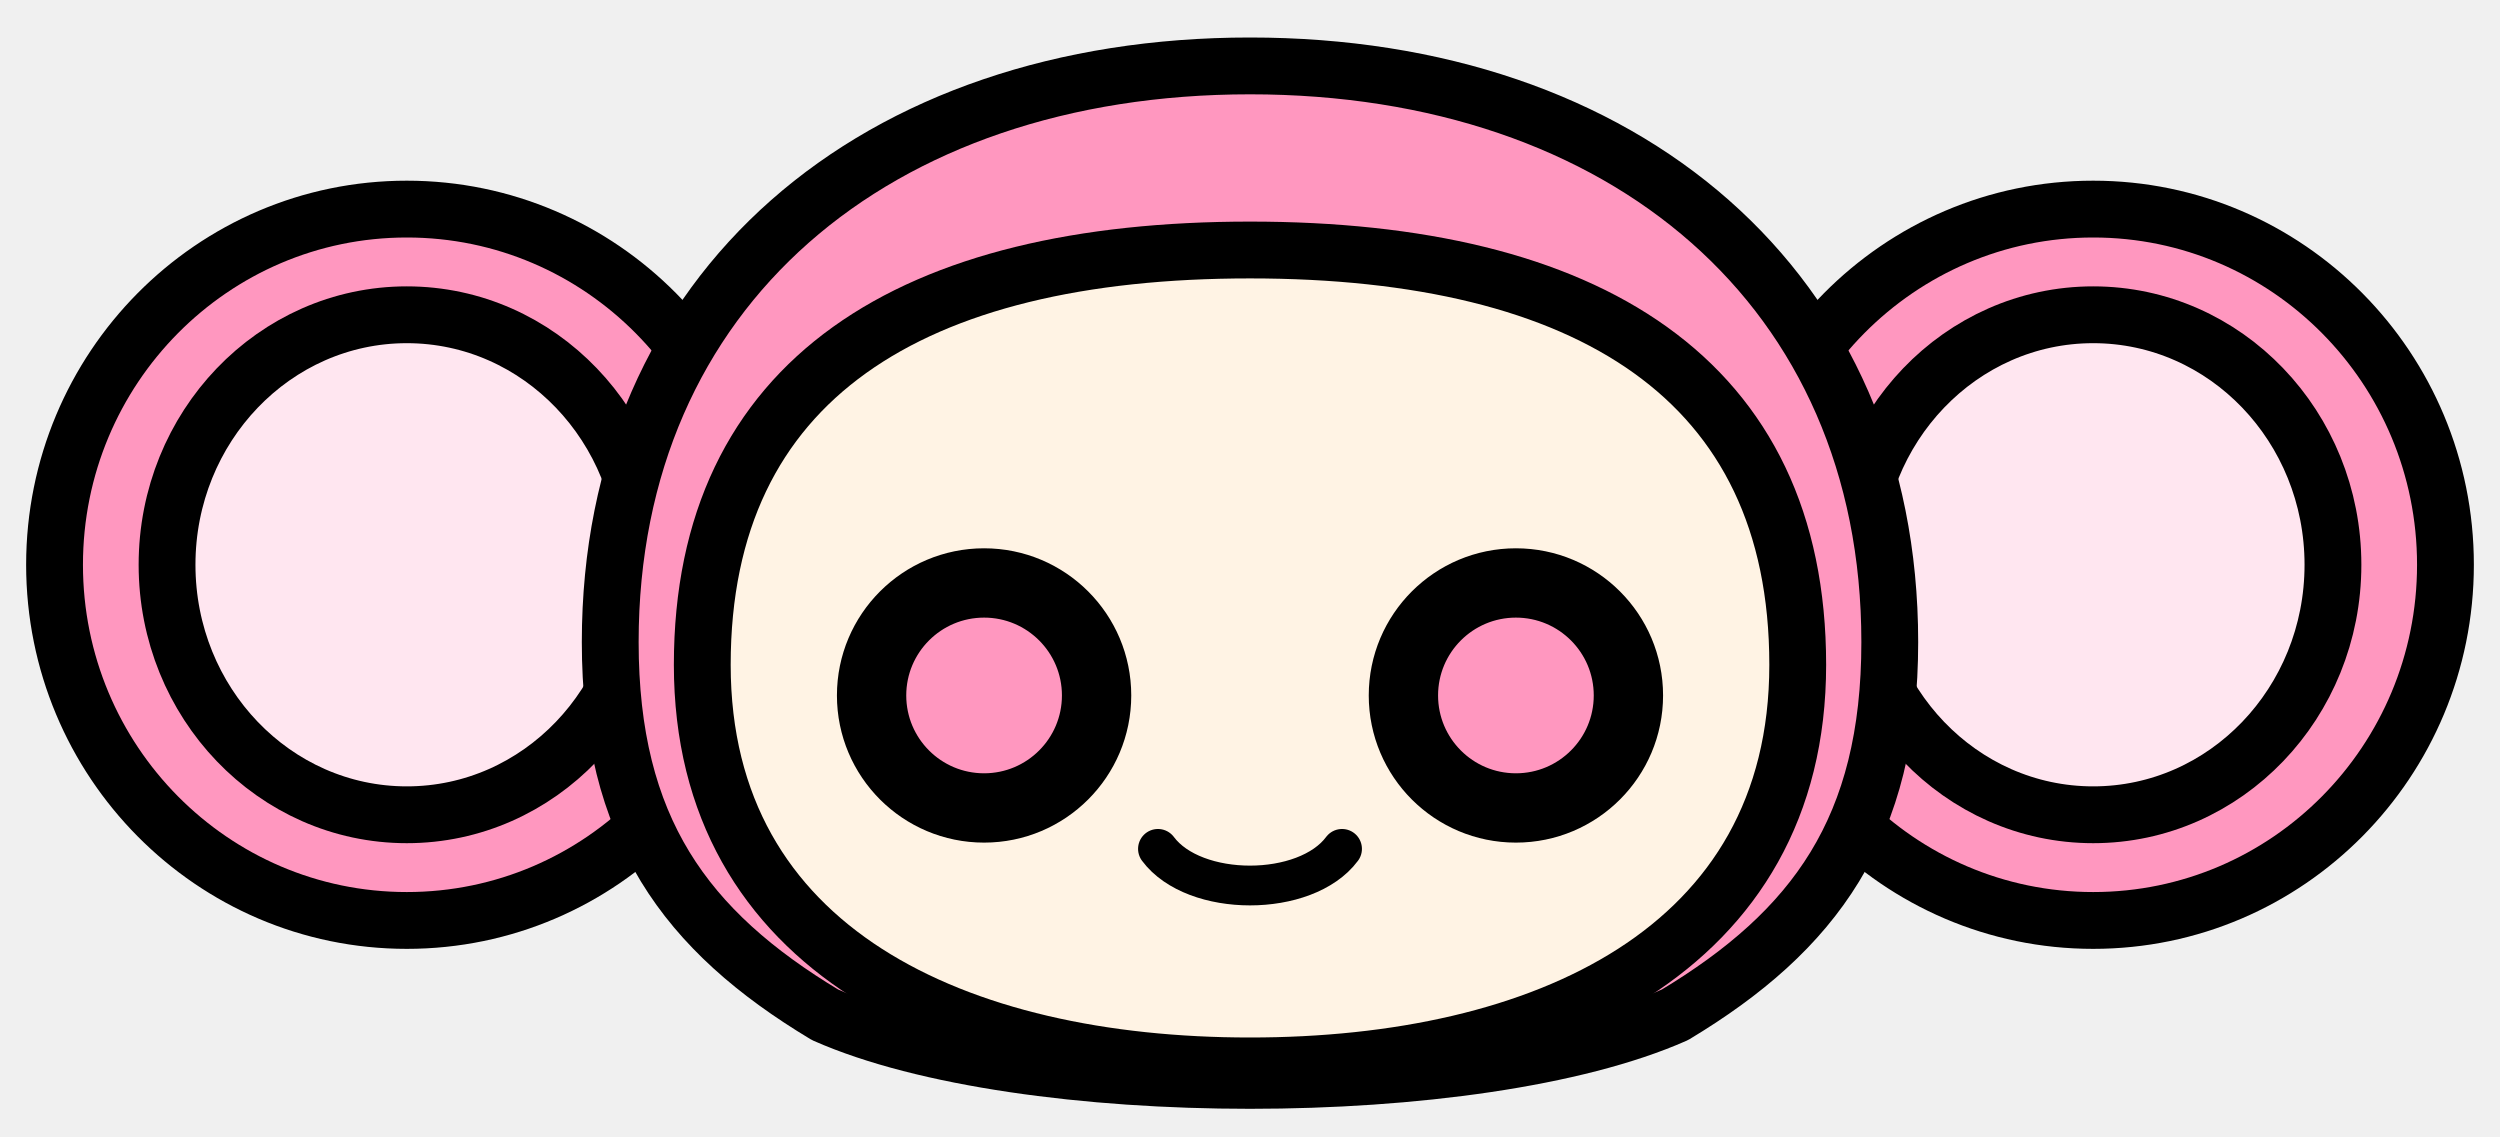
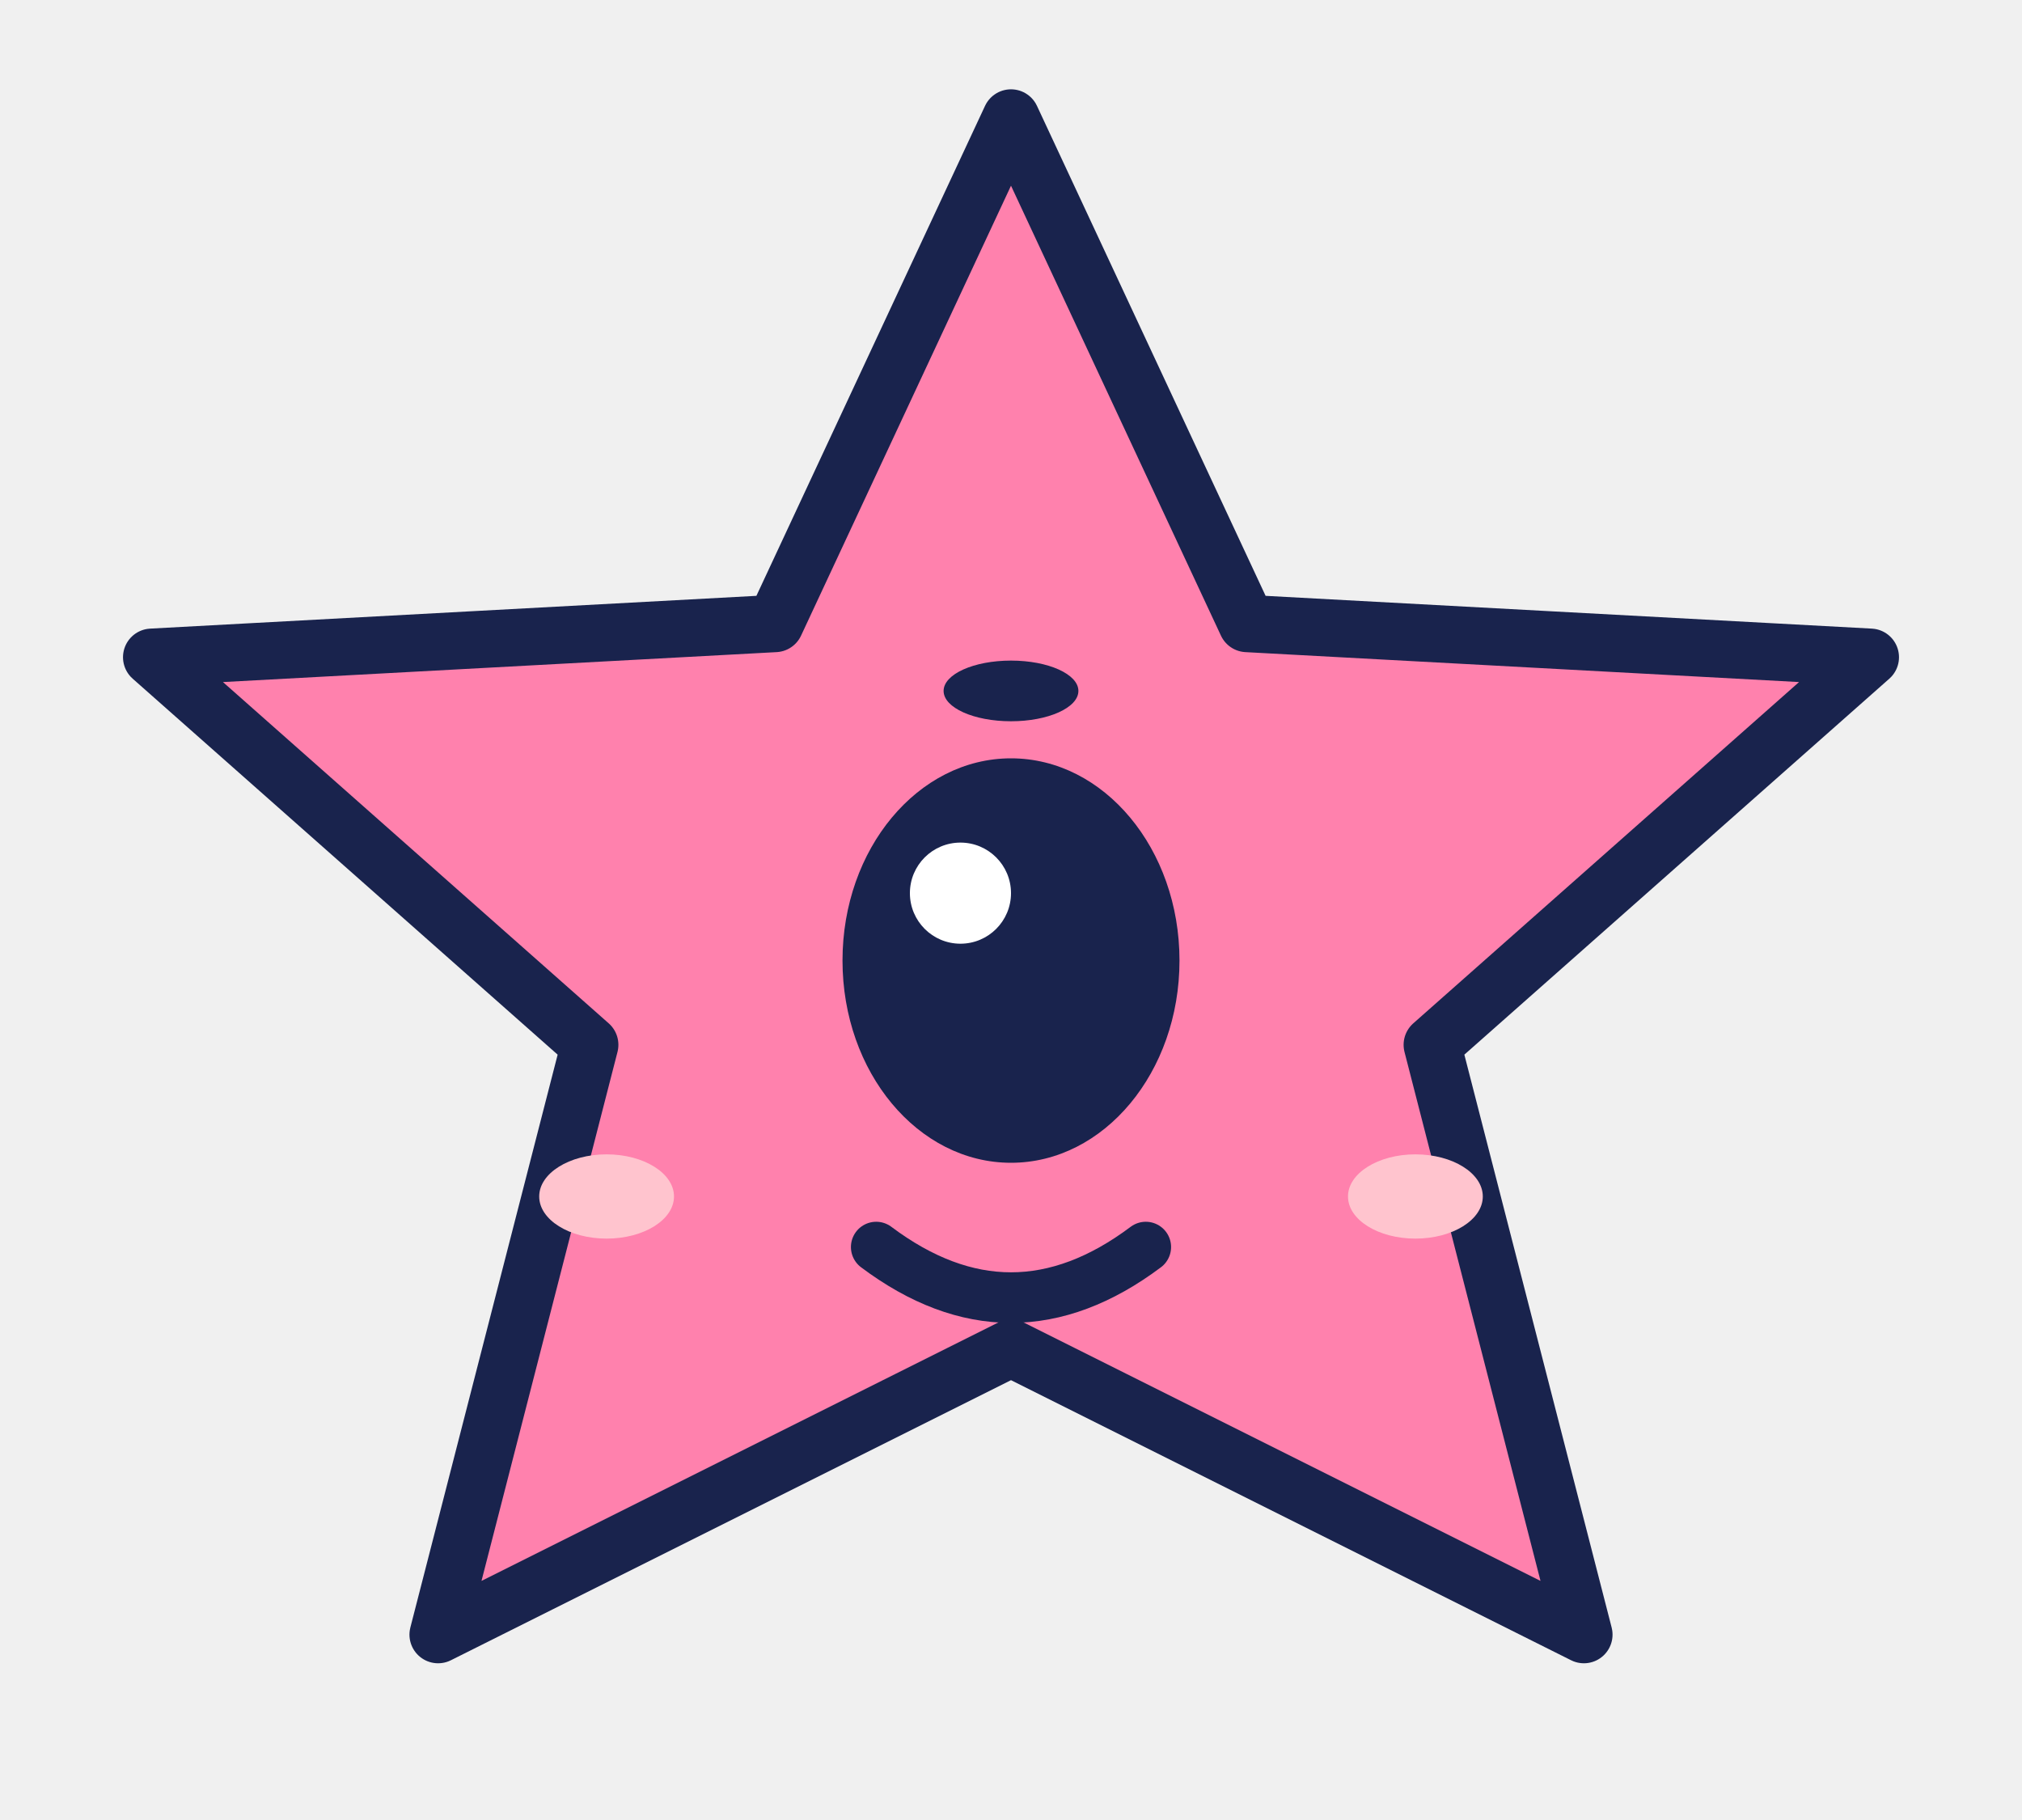
- <svg xmlns="http://www.w3.org/2000/svg" viewBox="-110 -155 220 100">
-   <g stroke="#000" stroke-width="5" stroke-linejoin="round">
-     <ellipse cx="-74.2" cy="-105.3" rx="31" ry="31.3" fill="#ff97bf" />
-     <ellipse cx="-74.2" cy="-105.3" rx="21.1" ry="22" fill="#ffe6f0" />
-     <ellipse cx="74.2" cy="-105.3" rx="31" ry="31.3" fill="#ff97bf" />
-     <ellipse cx="74.2" cy="-105.3" rx="21.1" ry="22" fill="#ffe6f0" />
-     <path d="M-37.4 -65.7 C-49.7 -73.1 -56.3 -82.1 -56.3 -98.5 C-56.3 -129.6 -32.9 -149.2 0 -149.2 C32.9 -149.2 56.3 -129.6 56.3 -98.5 C56.3 -82.1 49.7 -73.1 37.4 -65.7 C20 -58 -20 -58 -37.4 -65.7Z" fill="#ff97bf" />
-     <path d="M0 -133 C29.7 -133 48.2 -121.7 48.2 -96.5 C48.2 -71.3 25.7 -61.2 0 -61.2 C-25.7 -61.2 -48.2 -71.3 -48.2 -96.5 C-48.2 -121.7 -29.7 -133 0 -133Z" fill="#fff3e4" />
-     <circle cx="-23.4" cy="-93.8" r="11.2" fill="#fff" stroke-width="3.5" />
-     <circle cx="-23.4" cy="-93.8" r="8.6" fill="#ff97bf" stroke-width="3.5" />
-     <circle cx="23.4" cy="-93.8" r="11.2" fill="#fff" stroke-width="3.5" />
-     <circle cx="23.4" cy="-93.8" r="8.6" fill="#ff97bf" stroke-width="3.5" />
-     <path d="M-8.1 -80.3 C-4.9 -76 4.9 -76 8.1 -80.3" fill="none" stroke-width="3.5" stroke-linecap="round" />
+ <svg xmlns="http://www.w3.org/2000/svg" viewBox="-60 -165 120 108">
+   <path d="M0 -158 L14 -128 L51 -126 L25 -103 L34 -68 L0 -85 L-34 -68 L-25 -103 L-51 -126 L-14 -128Z" fill="#ff81ad" stroke="#19234d" stroke-width="3.4" stroke-linejoin="round" />
+   <ellipse cy="-108" rx="10" ry="12" fill="#19234d" />
+   <circle cx="-3" cy="-112" r="3" fill="#fff" />
+   <ellipse cy="-124" rx="4" ry="1.8" fill="#19234d" />
+   <g fill="#ffc4ce">
+     <ellipse cx="-24" cy="-94" rx="4" ry="2.5" />
+     <ellipse cx="24" cy="-94" rx="4" ry="2.5" />
  </g>
+   <path d="M-8 -91 Q0 -85 8 -91" fill="none" stroke="#19234d" stroke-width="3" stroke-linecap="round" />
</svg>
